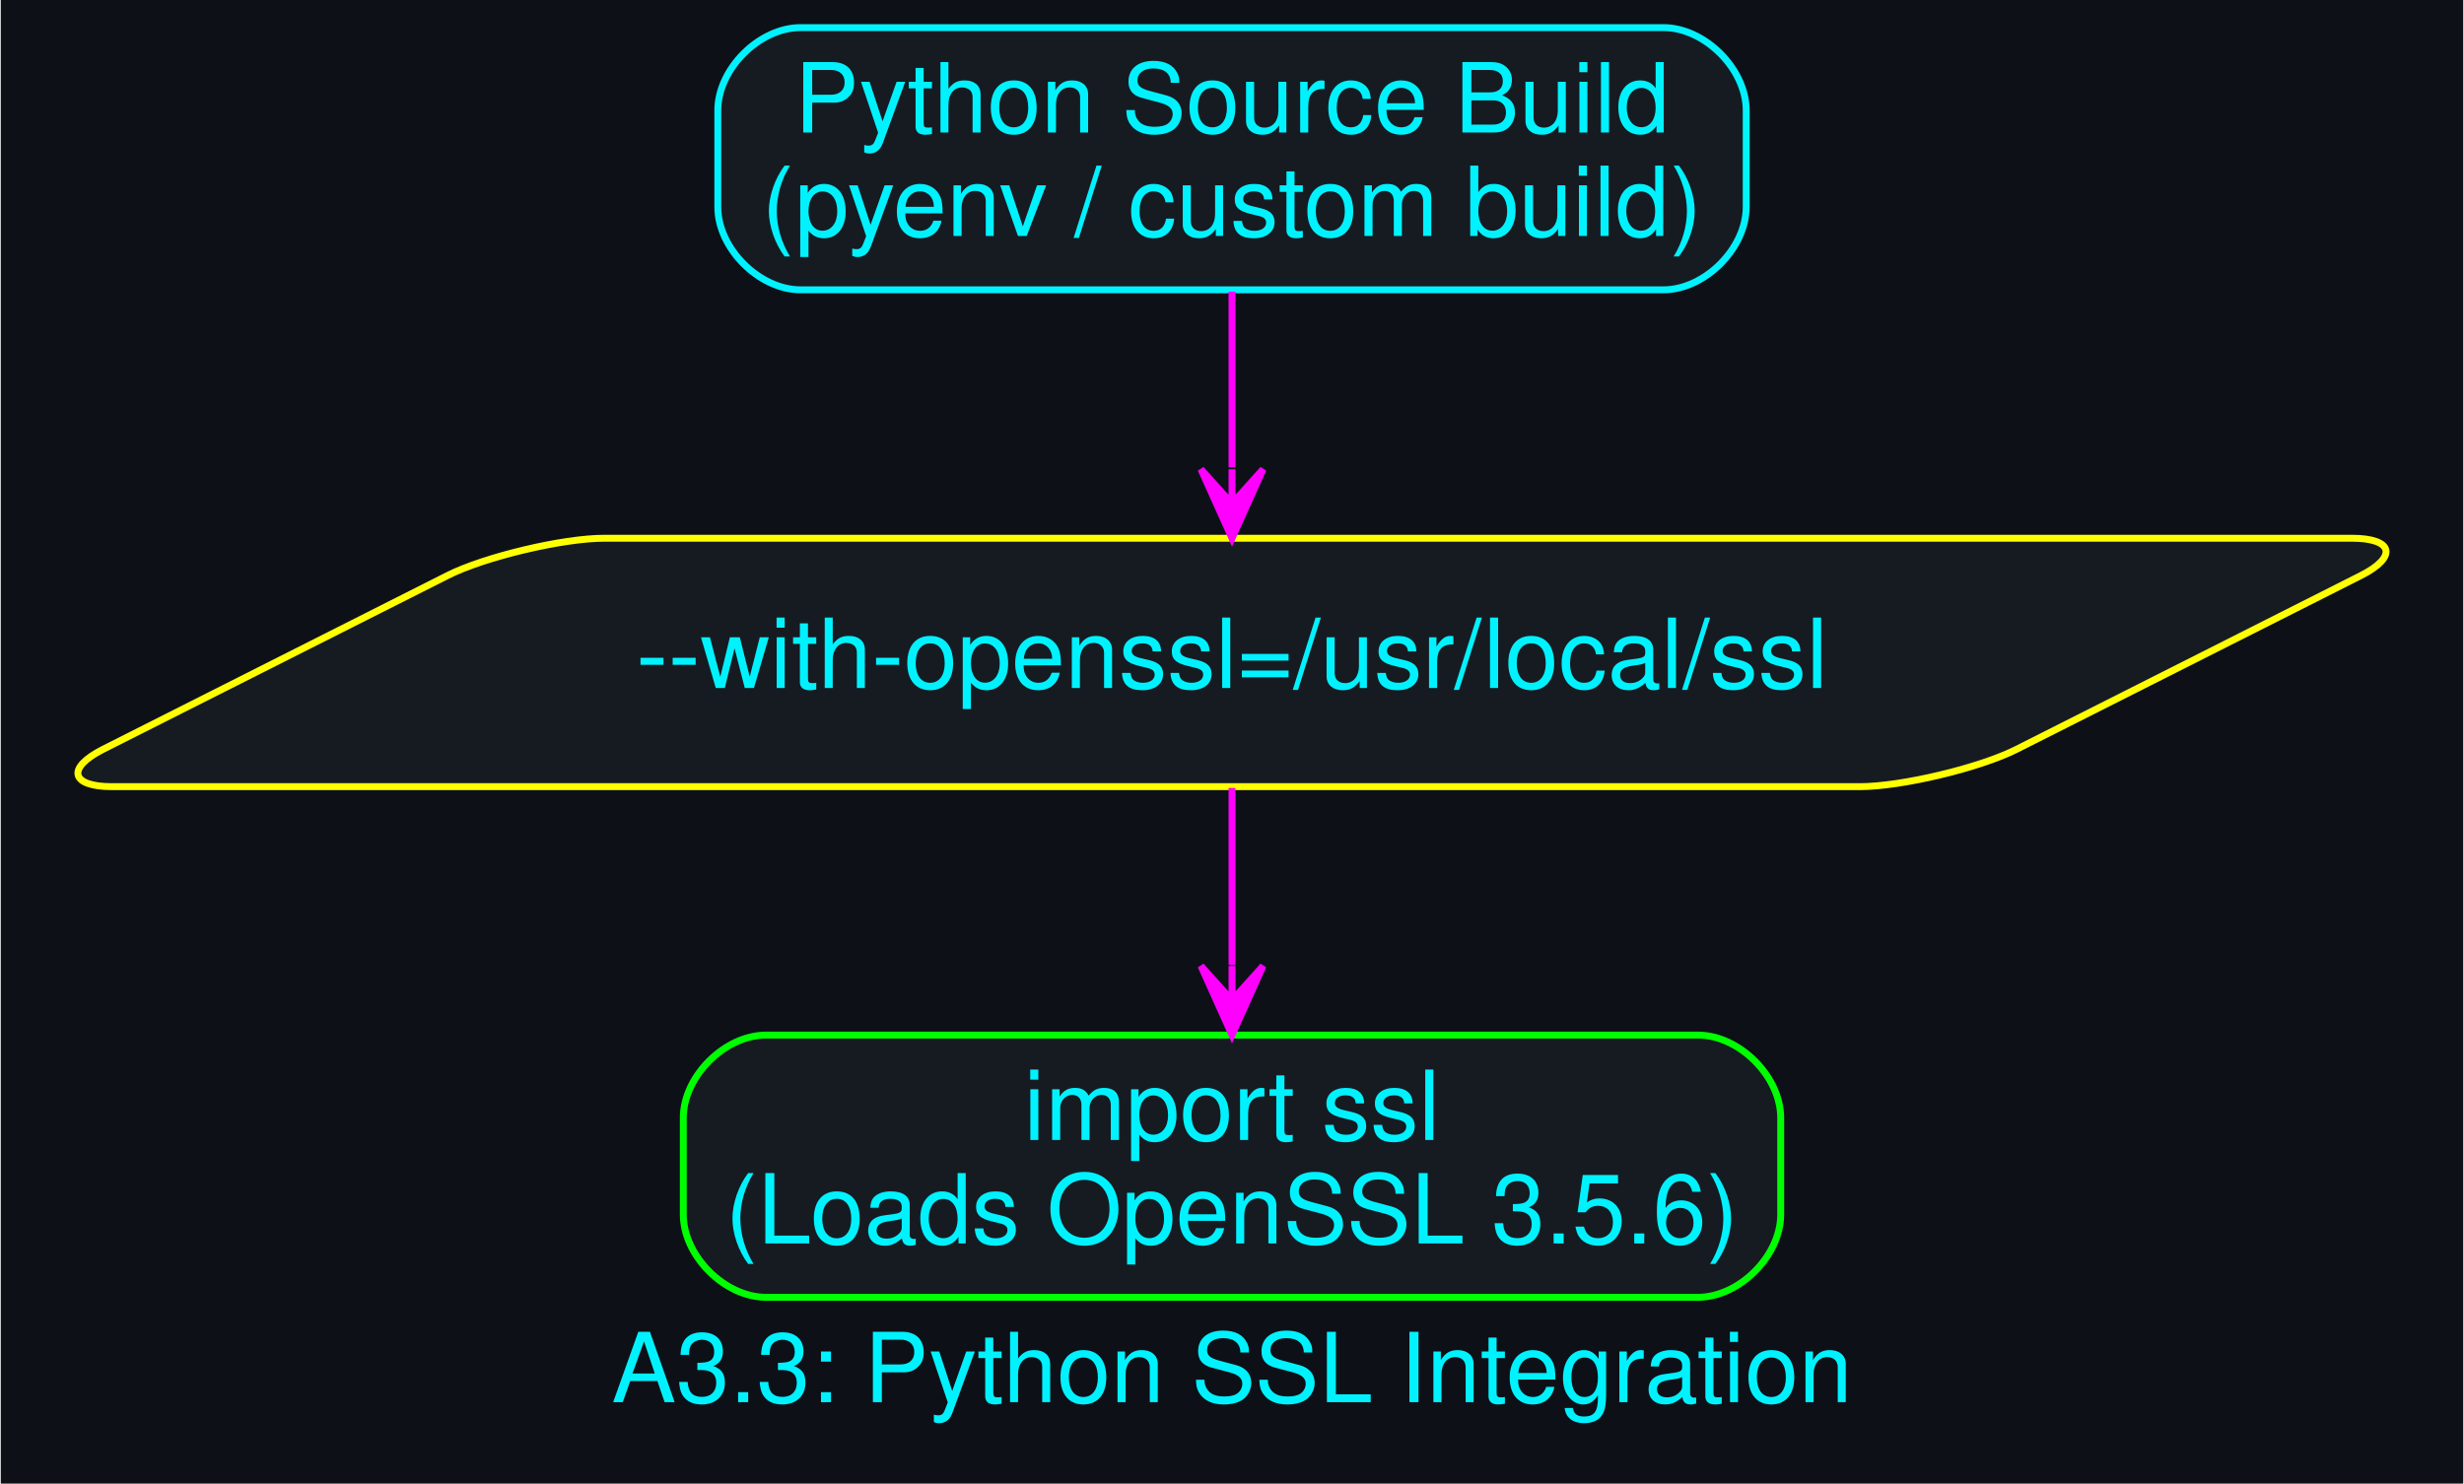
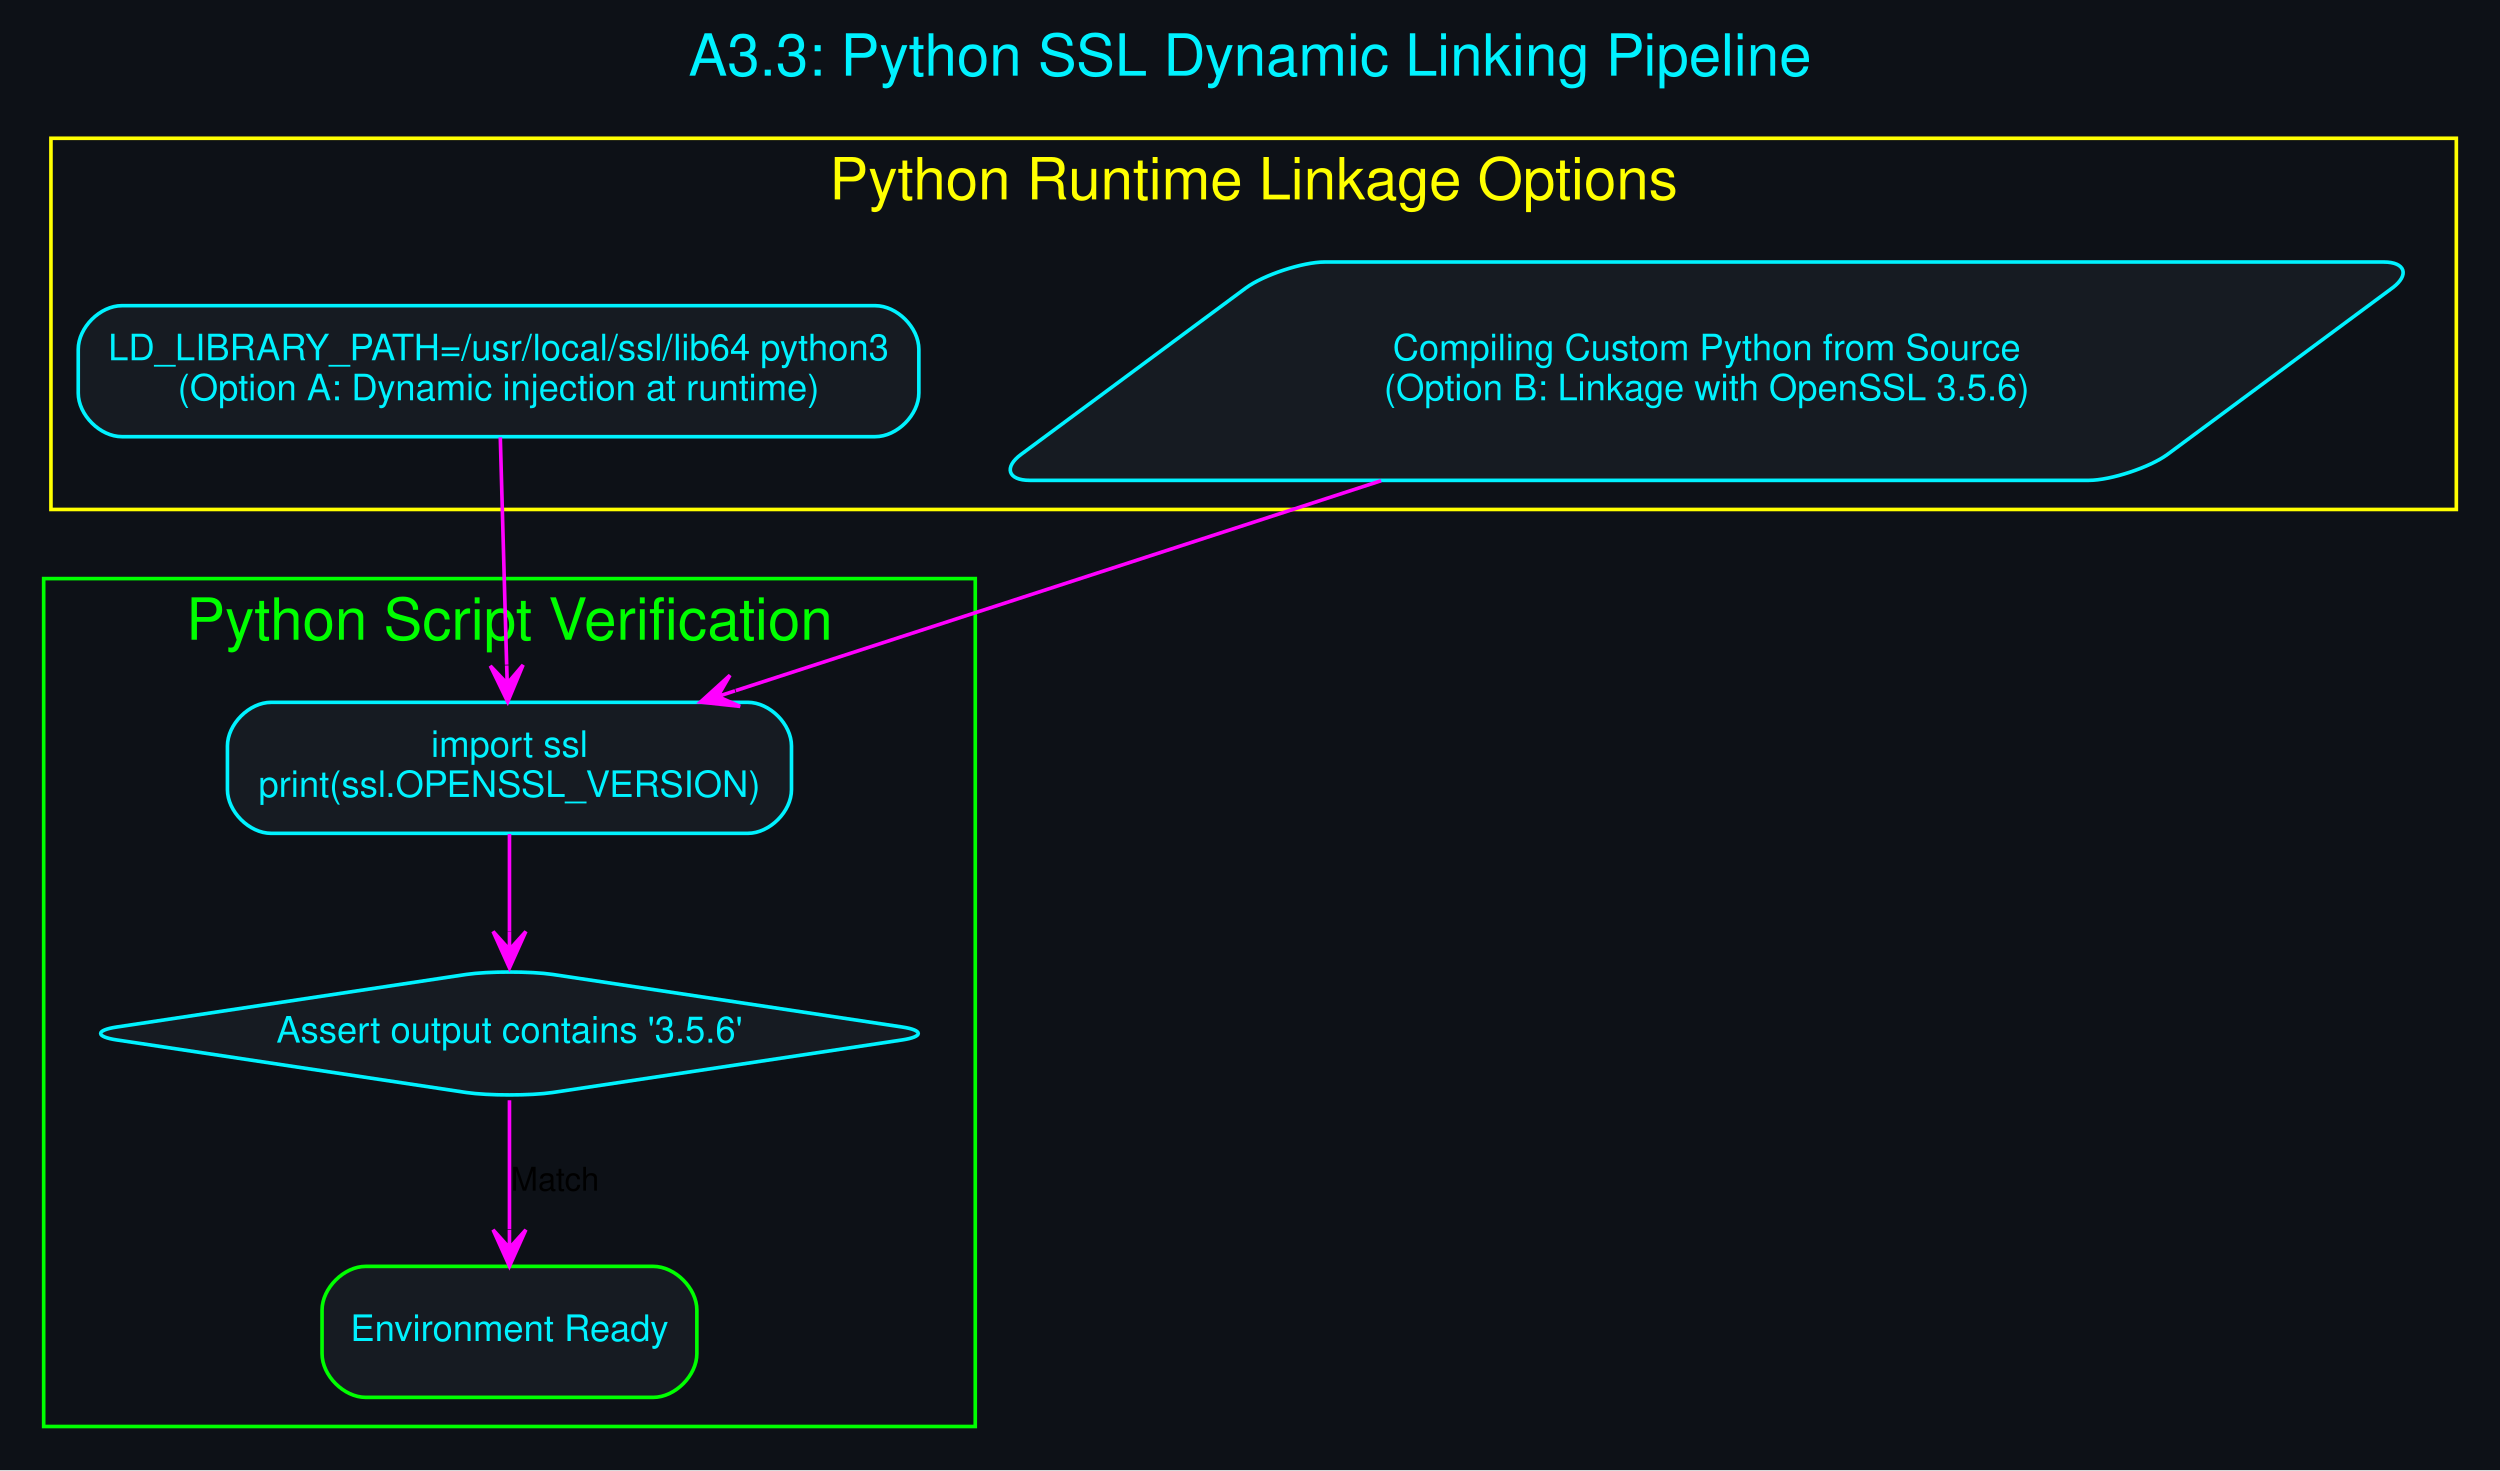
- <svg xmlns="http://www.w3.org/2000/svg" width="357pt" height="215pt" viewBox="0.00 0.00 356.78 215.00">
-   <g id="graph0" class="graph" transform="scale(1 1) rotate(0) translate(4 211)">
-     <polygon fill="#0d1117" stroke="transparent" points="-4,4 -4,-211 352.78,-211 352.78,4 -4,4" />
-     <text text-anchor="middle" x="174.39" y="-7.8" font-family="Helvetica,sans-Serif" font-size="14.00" fill="#00f2ff">A3.3: Python SSL Integration</text>
+ <svg xmlns="http://www.w3.org/2000/svg" width="687pt" height="404pt" viewBox="0.00 0.00 687.00 404.00">
+   <g id="graph0" class="graph" transform="scale(1 1) rotate(0) translate(4 400)">
+     <polygon fill="#0d1117" stroke="transparent" points="-4,4 -4,-400 683,-400 683,4 -4,4" />
+     <text text-anchor="middle" x="339.5" y="-379.2" font-family="Helvetica,sans-Serif" font-size="16.00" fill="#00f2ff">A3.3: Python SSL Dynamic Linking Pipeline</text>
+     <g id="clust1" class="cluster">
+       <polygon fill="#0d1117" stroke="#ffff00" points="10,-260 10,-362 671,-362 671,-260 10,-260" />
+       <text text-anchor="middle" x="340.5" y="-345.2" font-family="Helvetica,sans-Serif" font-size="16.00" fill="#ffff00">Python Runtime Linkage Options</text>
+     </g>
+     <g id="clust2" class="cluster">
+       <polygon fill="#0d1117" stroke="#00ff00" points="8,-8 8,-241 264,-241 264,-8 8,-8" />
+       <text text-anchor="middle" x="136" y="-224.2" font-family="Helvetica,sans-Serif" font-size="16.00" fill="#00ff00">Python Script Verification</text>
+     </g>
    <g id="node1" class="node">
-       <path fill="#161b22" stroke="#00f2ff" d="M236.89,-207C236.89,-207 111.89,-207 111.89,-207 105.89,-207 99.89,-201 99.89,-195 99.89,-195 99.89,-181 99.89,-181 99.89,-175 105.89,-169 111.89,-169 111.89,-169 236.89,-169 236.89,-169 242.89,-169 248.89,-175 248.89,-181 248.89,-181 248.89,-195 248.89,-195 248.89,-201 242.89,-207 236.89,-207" />
-       <text text-anchor="middle" x="174.39" y="-191.8" font-family="Helvetica,sans-Serif" font-size="14.00" fill="#00f2ff">Python Source Build</text>
-       <text text-anchor="middle" x="174.39" y="-176.8" font-family="Helvetica,sans-Serif" font-size="14.00" fill="#00f2ff">(pyenv / custom build)</text>
+       <path fill="#161b22" stroke="#00f2ff" d="M236.5,-316C236.5,-316 29.5,-316 29.5,-316 23.5,-316 17.5,-310 17.5,-304 17.5,-304 17.5,-292 17.5,-292 17.5,-286 23.5,-280 29.5,-280 29.5,-280 236.5,-280 236.5,-280 242.5,-280 248.5,-286 248.5,-292 248.5,-292 248.5,-304 248.5,-304 248.5,-310 242.5,-316 236.5,-316" />
+       <text text-anchor="middle" x="133" y="-301" font-family="Helvetica,sans-Serif" font-size="10.00" fill="#00f2ff">LD_LIBRARY_PATH=/usr/local/ssl/lib64 python3</text>
+       <text text-anchor="middle" x="133" y="-290" font-family="Helvetica,sans-Serif" font-size="10.00" fill="#00f2ff">(Option A: Dynamic injection at runtime)</text>
+     </g>
+     <g id="node3" class="node">
+       <path fill="#161b22" stroke="#00f2ff" d="M201.5,-207C201.5,-207 70.5,-207 70.5,-207 64.5,-207 58.5,-201 58.5,-195 58.5,-195 58.5,-183 58.5,-183 58.5,-177 64.5,-171 70.5,-171 70.5,-171 201.5,-171 201.5,-171 207.5,-171 213.5,-177 213.5,-183 213.5,-183 213.5,-195 213.5,-195 213.5,-201 207.5,-207 201.5,-207" />
+       <text text-anchor="middle" x="136" y="-192" font-family="Helvetica,sans-Serif" font-size="10.00" fill="#00f2ff">import ssl</text>
+       <text text-anchor="middle" x="136" y="-181" font-family="Helvetica,sans-Serif" font-size="10.00" fill="#00f2ff">print(ssl.OPENSSL_VERSION)</text>
+     </g>
+     <g id="edge3" class="edge">
+       <path fill="none" stroke="#ff00ff" d="M133.48,-279.81C133.95,-262.96 134.68,-237.02 135.23,-217.34" />
+       <polygon fill="#ff00ff" stroke="#ff00ff" points="135.52,-207.15 139.74,-217.27 135.38,-212.15 135.24,-217.14 135.24,-217.14 135.24,-217.14 135.38,-212.15 130.74,-217.02 135.52,-207.15 135.52,-207.15" />
    </g>
    <g id="node2" class="node">
-       <path fill="#161b22" stroke="#ffff00" d="M336.66,-133C336.66,-133 83.43,-133 83.43,-133 77.43,-133 66.07,-130.3 60.72,-127.59 60.72,-127.59 10.82,-102.41 10.82,-102.41 5.47,-99.7 6.11,-97 12.11,-97 12.11,-97 265.35,-97 265.35,-97 271.35,-97 282.7,-99.7 288.06,-102.41 288.06,-102.41 337.95,-127.59 337.95,-127.59 343.31,-130.3 342.66,-133 336.66,-133" />
-       <text text-anchor="middle" x="174.39" y="-111.3" font-family="Helvetica,sans-Serif" font-size="14.00" fill="#00f2ff">--with-openssl=/usr/local/ssl</text>
+       <path fill="#161b22" stroke="#00f2ff" d="M651.04,-328C651.04,-328 360,-328 360,-328 354,-328 343.18,-324.43 338.36,-320.86 338.36,-320.86 276.6,-275.14 276.6,-275.14 271.78,-271.57 272.96,-268 278.96,-268 278.96,-268 570,-268 570,-268 576,-268 586.82,-271.57 591.64,-275.14 591.64,-275.14 653.4,-320.86 653.4,-320.86 658.22,-324.43 657.04,-328 651.04,-328" />
+       <text text-anchor="middle" x="465" y="-301" font-family="Helvetica,sans-Serif" font-size="10.00" fill="#00f2ff">Compiling Custom Python from Source</text>
+       <text text-anchor="middle" x="465" y="-290" font-family="Helvetica,sans-Serif" font-size="10.00" fill="#00f2ff">(Option B: Linkage with OpenSSL 3.5.6)</text>
+     </g>
+     <g id="edge4" class="edge">
+       <path fill="none" stroke="#ff00ff" d="M375.53,-267.9C319.34,-249.63 248.28,-226.52 198.2,-210.23" />
+       <polygon fill="#ff00ff" stroke="#ff00ff" points="188.48,-207.07 199.38,-205.88 193.23,-208.61 197.99,-210.16 197.99,-210.16 197.99,-210.16 193.23,-208.61 196.59,-214.44 188.48,-207.07 188.48,-207.07" />
+     </g>
+     <g id="node4" class="node">
+       <path fill="#161b22" stroke="#00f2ff" d="M124.13,-132.22C124.13,-132.22 28.11,-117.78 28.11,-117.78 22.17,-116.89 22.17,-115.11 28.11,-114.22 28.11,-114.22 124.13,-99.78 124.13,-99.78 130.07,-98.89 141.93,-98.89 147.87,-99.78 147.87,-99.78 243.89,-114.22 243.89,-114.22 249.83,-115.11 249.83,-116.89 243.89,-117.78 243.89,-117.78 147.87,-132.22 147.87,-132.22 141.93,-133.11 130.07,-133.11 124.13,-132.22" />
+       <text text-anchor="middle" x="136" y="-113.5" font-family="Helvetica,sans-Serif" font-size="10.00" fill="#00f2ff">Assert output contains '3.5.6'</text>
    </g>
    <g id="edge1" class="edge">
-       <path fill="none" stroke="#ff00ff" d="M174.39,-168.72C174.39,-160.97 174.39,-151.79 174.39,-143.27" />
-       <polygon fill="#ff00ff" stroke="#ff00ff" points="174.39,-133 178.89,-143 174.39,-138 174.39,-143 174.39,-143 174.39,-143 174.39,-138 169.89,-143 174.39,-133 174.39,-133" />
+       <path fill="none" stroke="#ff00ff" d="M136,-170.81C136,-162.79 136,-153.05 136,-144.07" />
+       <polygon fill="#ff00ff" stroke="#ff00ff" points="136,-134.03 140.5,-144.03 136,-139.03 136,-144.03 136,-144.03 136,-144.03 136,-139.03 131.5,-144.03 136,-134.03 136,-134.03" />
    </g>
-     <g id="node3" class="node">
-       <path fill="#161b22" stroke="#00ff00" d="M241.89,-61C241.89,-61 106.89,-61 106.89,-61 100.89,-61 94.89,-55 94.89,-49 94.89,-49 94.89,-35 94.89,-35 94.89,-29 100.89,-23 106.89,-23 106.89,-23 241.89,-23 241.89,-23 247.89,-23 253.89,-29 253.89,-35 253.89,-35 253.89,-49 253.89,-49 253.89,-55 247.89,-61 241.89,-61" />
-       <text text-anchor="middle" x="174.39" y="-45.8" font-family="Helvetica,sans-Serif" font-size="14.00" fill="#00f2ff">import ssl</text>
-       <text text-anchor="middle" x="174.39" y="-30.8" font-family="Helvetica,sans-Serif" font-size="14.00" fill="#00f2ff">(Loads OpenSSL 3.5.6)</text>
+     <g id="node5" class="node">
+       <path fill="#161b22" stroke="#00ff00" d="M175.5,-52C175.5,-52 96.5,-52 96.5,-52 90.5,-52 84.5,-46 84.5,-40 84.5,-40 84.5,-28 84.5,-28 84.5,-22 90.5,-16 96.5,-16 96.5,-16 175.5,-16 175.5,-16 181.5,-16 187.5,-22 187.5,-28 187.5,-28 187.5,-40 187.5,-40 187.5,-46 181.5,-52 175.5,-52" />
+       <text text-anchor="middle" x="136" y="-31.5" font-family="Helvetica,sans-Serif" font-size="10.00" fill="#00f2ff">Environment Ready</text>
    </g>
    <g id="edge2" class="edge">
-       <path fill="none" stroke="#ff00ff" d="M174.39,-96.81C174.39,-89.11 174.39,-79.82 174.39,-71.15" />
-       <polygon fill="#ff00ff" stroke="#ff00ff" points="174.39,-61.02 178.89,-71.02 174.39,-66.02 174.39,-71.02 174.39,-71.02 174.39,-71.02 174.39,-66.02 169.89,-71.02 174.39,-61.02 174.39,-61.02" />
+       <path fill="none" stroke="#ff00ff" d="M136,-97.64C136,-87.3 136,-73.94 136,-62.22" />
+       <polygon fill="#ff00ff" stroke="#ff00ff" points="136,-52.05 140.5,-62.05 136,-57.05 136,-62.05 136,-62.05 136,-62.05 136,-57.05 131.5,-62.05 136,-52.05 136,-52.05" />
+       <text text-anchor="middle" x="148.5" y="-72.8" font-family="Helvetica,sans-Serif" font-size="9.00">Match</text>
    </g>
  </g>
</svg>
